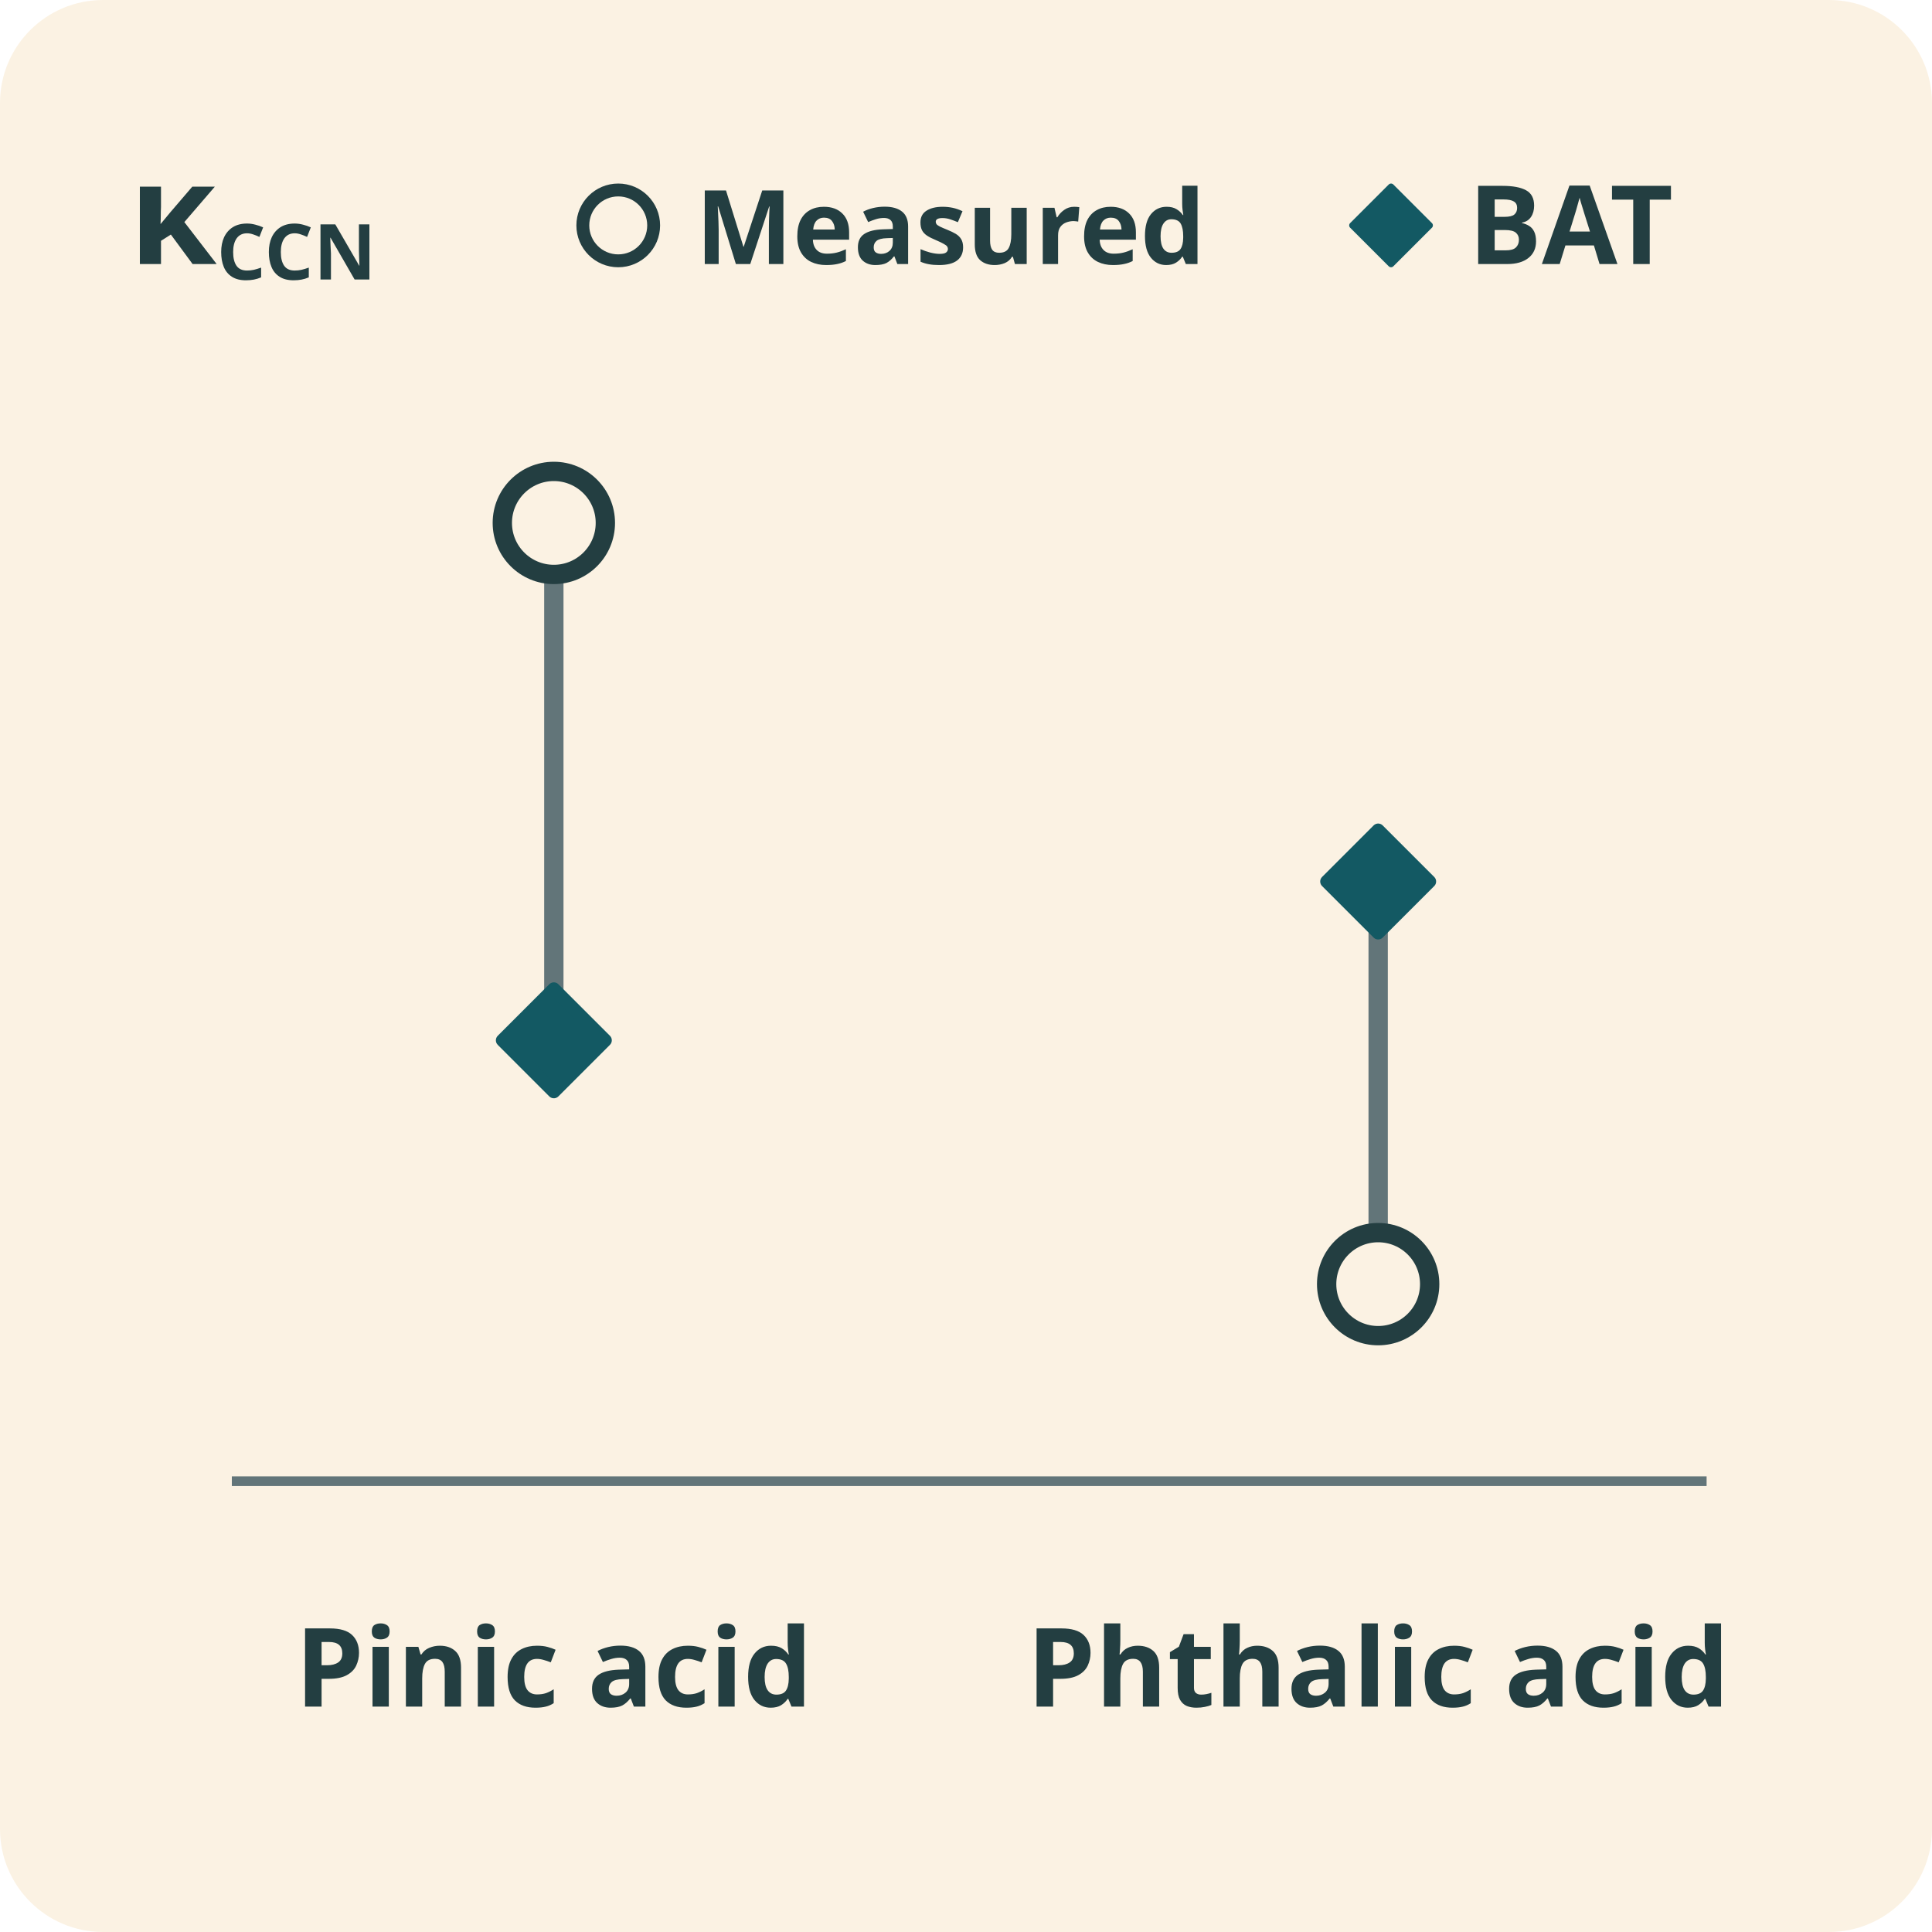
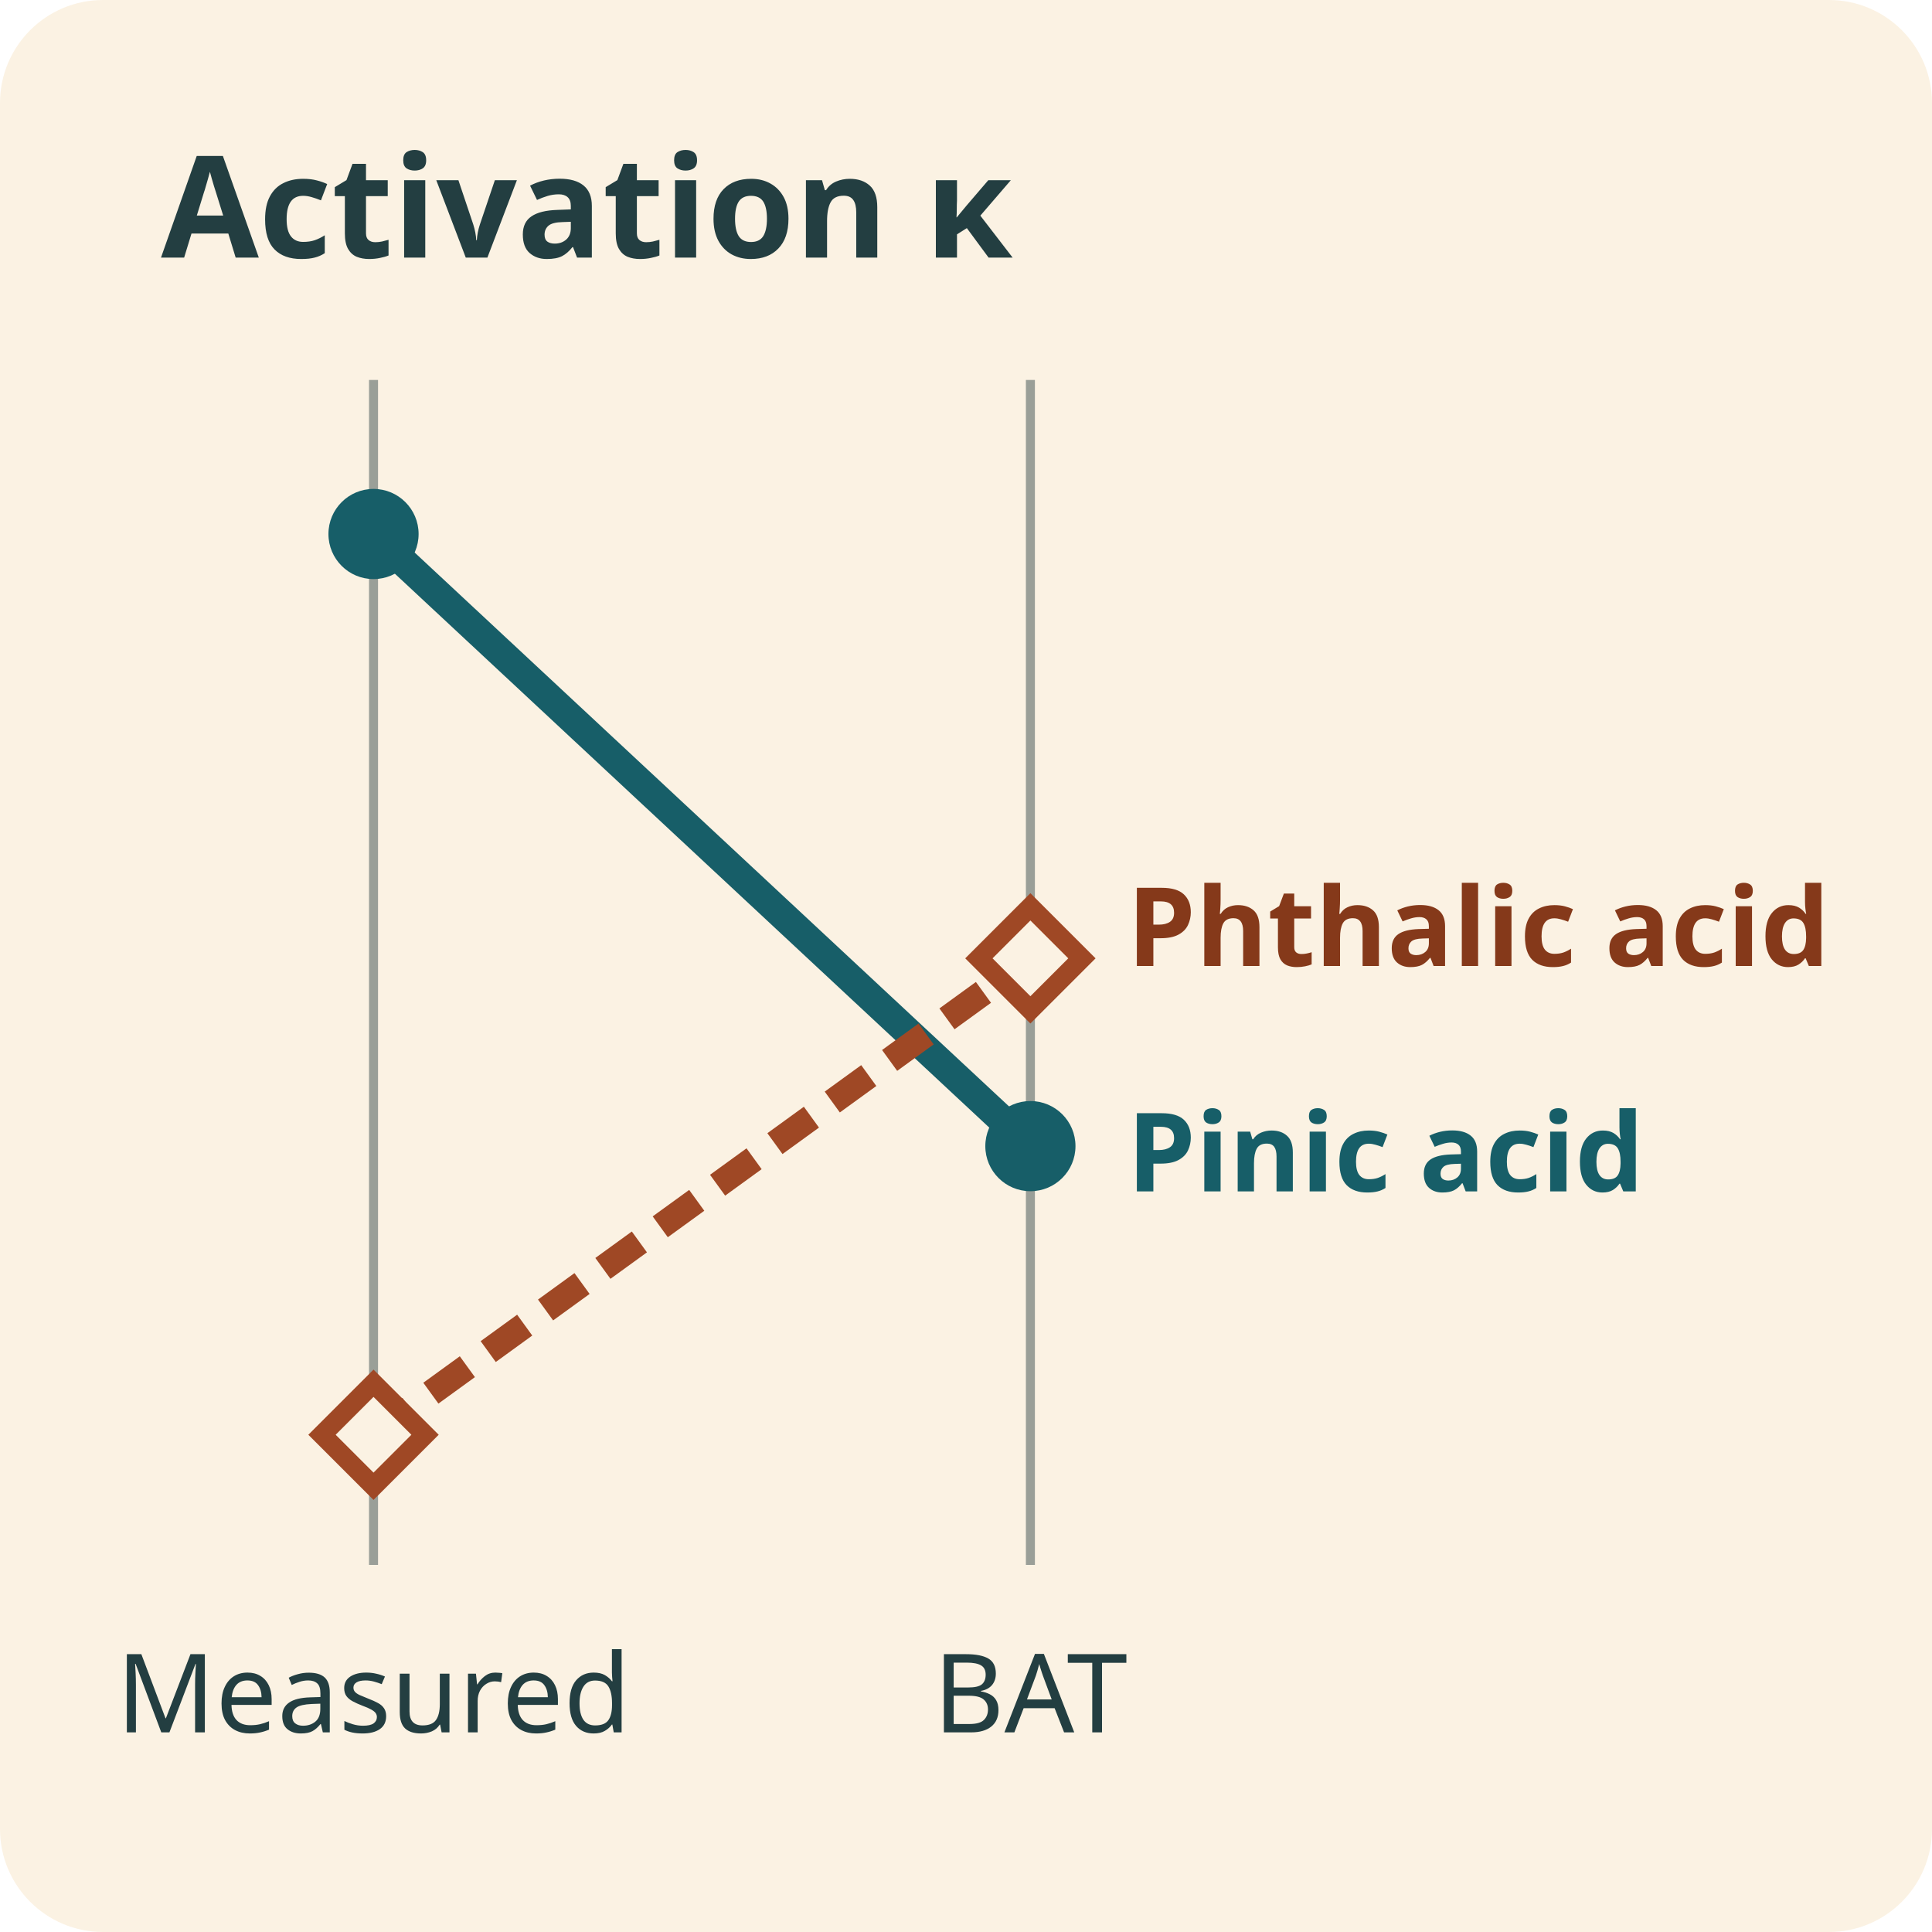
<svg xmlns="http://www.w3.org/2000/svg" width="3in" height="3in" viewBox="0 0 300 300" role="img" aria-labelledby="title desc">
  <rect width="300" height="300" rx="16" fill="#fbf2e3" />
-   <g font-family="sans-serif" font-weight="600">
-     <text x="20" y="41" fill="#233e41" font-size="22">κ<tspan baseline-shift="sub" font-size="12">CCN</tspan>
-     </text>
-     <circle cx="96.00" cy="35.00" r="5.50" fill="#fbf2e3" stroke="#233e41" stroke-width="2" />
-     <text x="108" y="41" font-size="16" text-anchor="start" fill="#233e41">Measured</text>
-     <path d="M216 29l6 6-6 6-6-6z" fill="#135963" stroke="#135963" stroke-width="1" stroke-linejoin="round" stroke-linecap="round" />
-     <text x="228" y="41" font-size="17" text-anchor="start" fill="#233e41">BAT</text>
-     <line x1="86.00" y1="81.20" x2="86.00" y2="161.54" stroke="#627579" stroke-width="3" />
-     <circle cx="86.00" cy="81.20" r="8.00" fill="#fbf2e3" stroke="#233e41" stroke-width="3" />
-     <path d="M86 153.54l8 8-8 8-8-8z" fill="#135963" stroke="#135963" stroke-width="2" stroke-linejoin="round" stroke-linecap="round" />
-     <text x="86" y="265" font-size="17" text-anchor="middle" fill="#233e41">Pinic acid</text>
-     <line x1="214.00" y1="199.40" x2="214.00" y2="136.88" stroke="#627579" stroke-width="3" />
-     <circle cx="214.00" cy="199.40" r="8.00" fill="#fbf2e3" stroke="#233e41" stroke-width="3" />
-     <path d="M214 128.88l8 8-8 8-8-8z" fill="#135963" stroke="#135963" stroke-width="2" stroke-linejoin="round" stroke-linecap="round" />
-     <text x="214" y="265" font-size="17" text-anchor="middle" fill="#233e41">Phthalic acid</text>
-     <line x1="36.00" y1="230.00" x2="265.00" y2="230.00" stroke="#627579" stroke-width="1.5" />
+   <g font-family="sans-serif" fill="#233e41">
+     <text x="25" y="40" font-size="22" font-weight="bold">Activation κ</text>
+     <g fill="none" stroke="#9a9f98" stroke-width="1.4">
+       <path d="M58 59v184" />
+       <path d="M160 59v184" />
+     </g>
+     <path d="M58 82.92L160 177.97" fill="none" stroke="#175e68" stroke-width="4.5" />
+     <g fill="#175e68">
+       <circle cx="58" cy="82.92" r="7" />
+       <circle cx="160" cy="177.97" r="7" />
+     </g>
+     <path d="M58 222.79L160 148.81" fill="none" stroke="#9f4825" stroke-width="4" stroke-dasharray="7 4" />
+     <g fill="#fbf2e3" stroke="#9f4825" stroke-width="3">
+       <path d="M58 214.79l8 8-8 8-8-8z" />
+       <path d="M160 140.81l8 8-8 8-8-8z" />
+     </g>
+     <g font-weight="600" font-size="17">
+       <text x="175" y="150" fill="#85391a">Phthalic acid</text>
+       <text x="175" y="185" fill="#175e68">Pinic acid</text>
+     </g>
+     <g text-anchor="middle" font-size="17">
+       <text x="58" y="269">Measured</text>
+       <text x="160" y="269">BAT</text>
+     </g>
  </g>
</svg>
